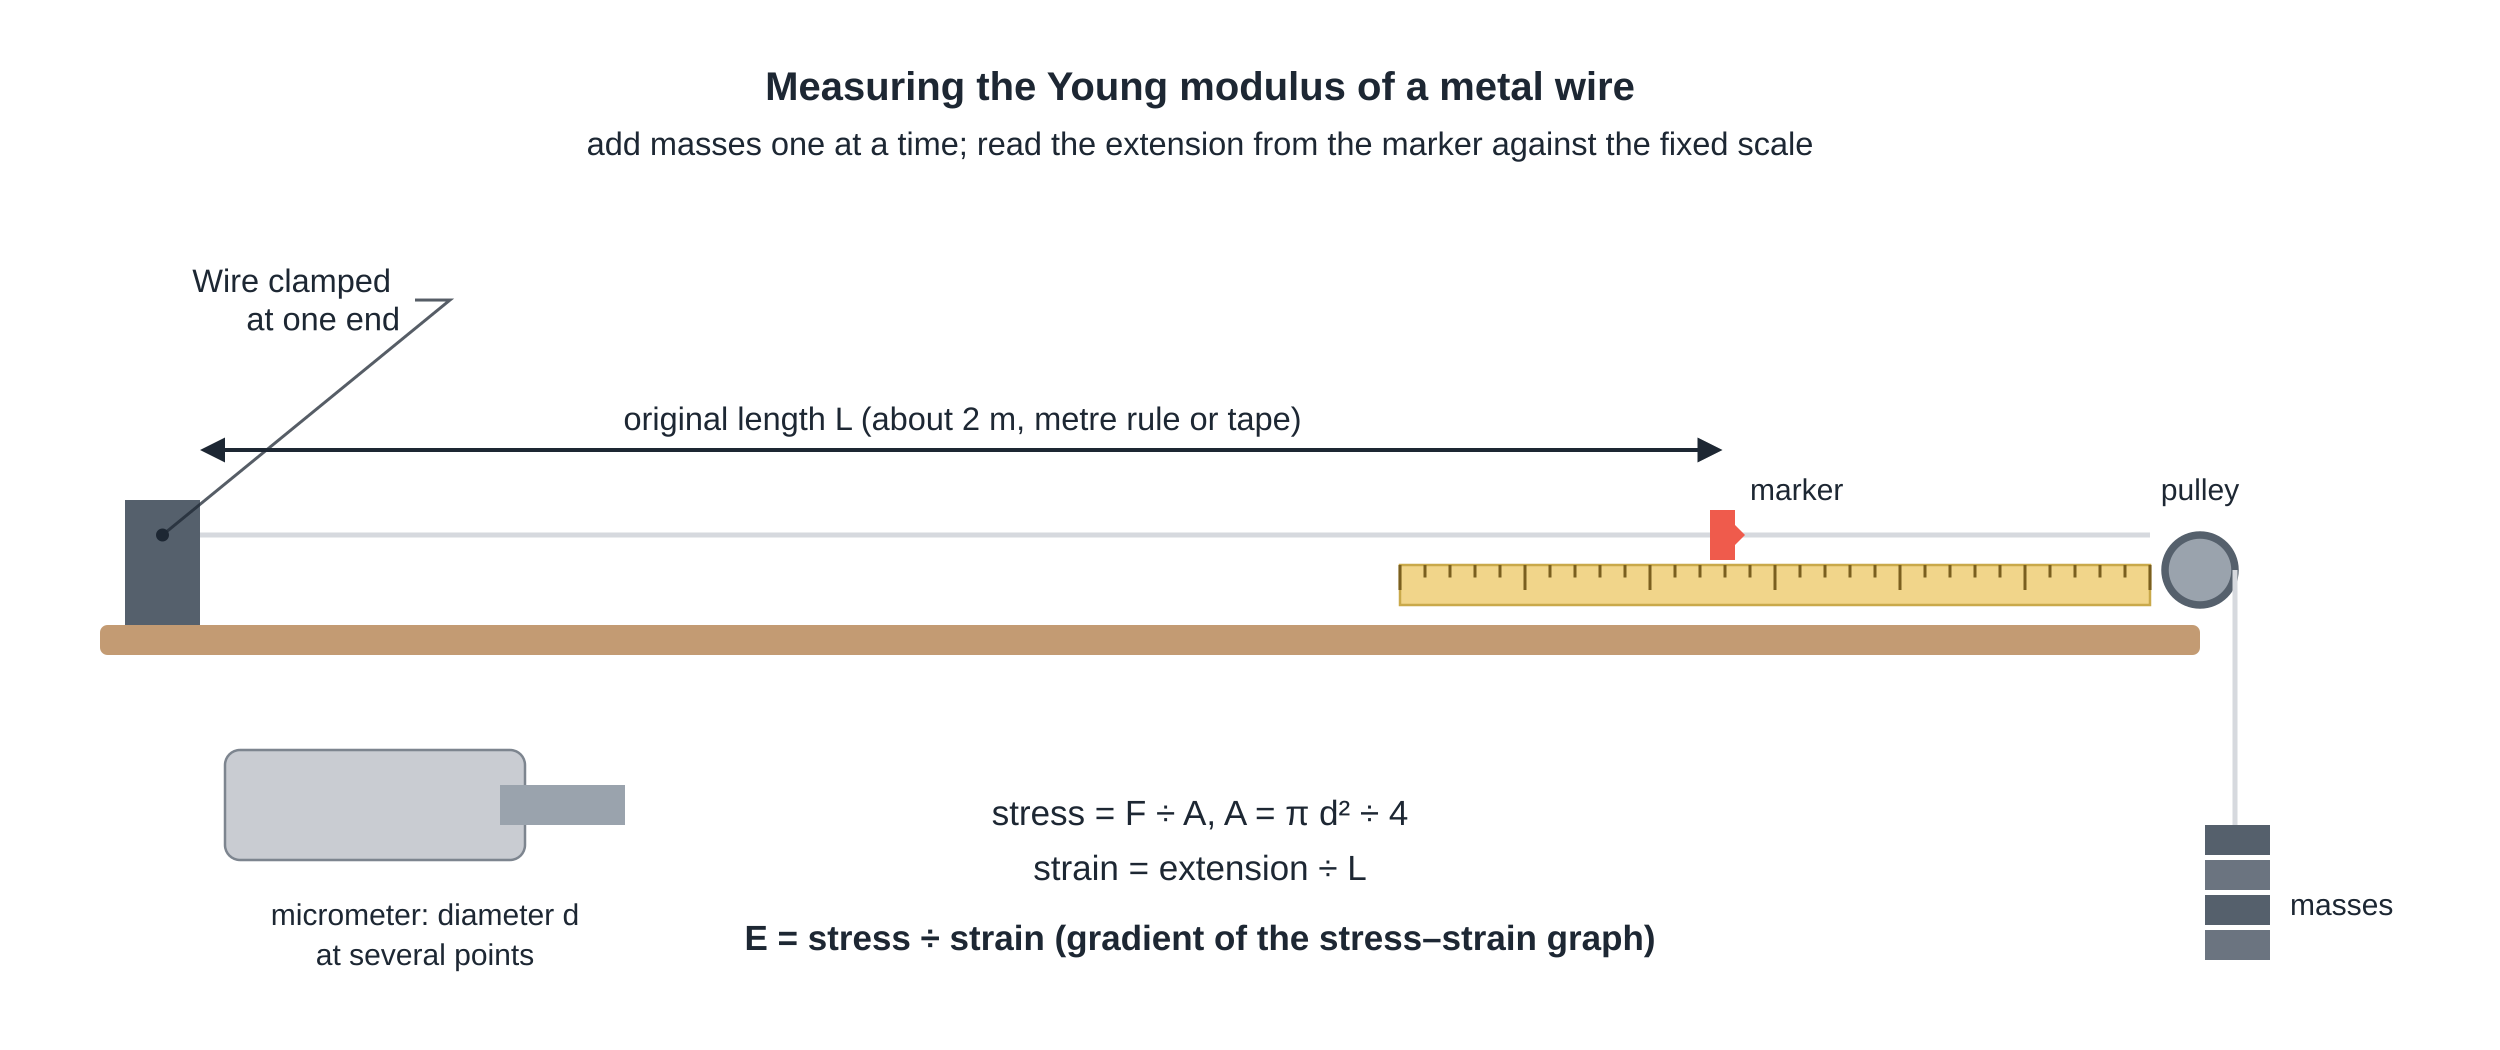
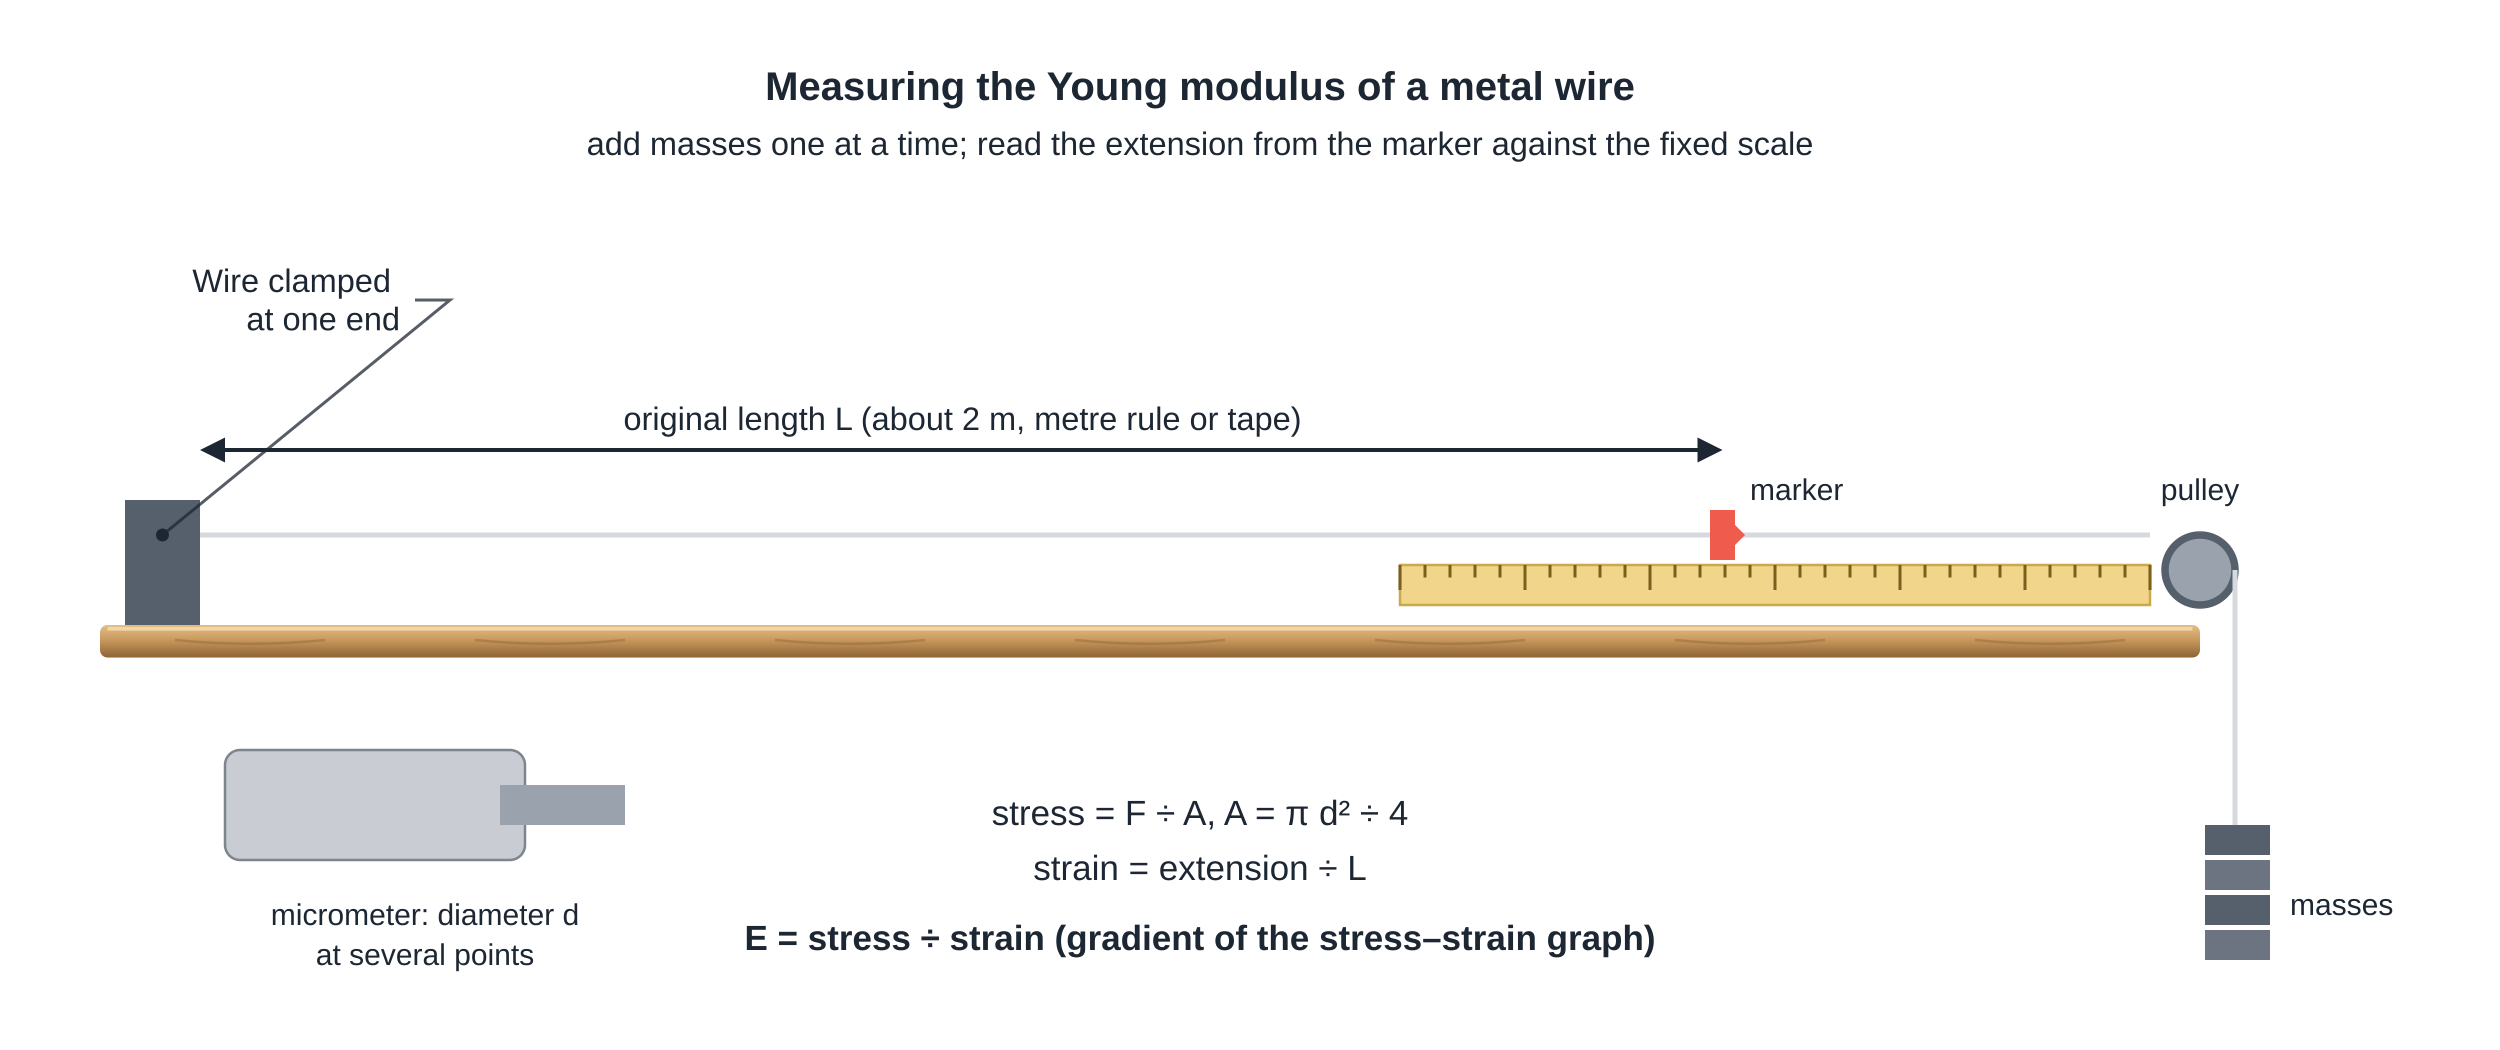
<svg xmlns="http://www.w3.org/2000/svg" viewBox="0 0 1000 420" role="img" aria-label="Young modulus practical: long wire over a pulley with a marker and a fixed scale" width="1000" height="420" font-family="Arial, Helvetica, sans-serif" color="#1d2733">
  <rect x="0" y="0" width="1000" height="420" fill="#ffffff" />
-   <defs />
-   <rect x="40" y="250" width="840" height="12" rx="3" fill="#b98a5a" opacity=".85" />
+   <defs>
+     <linearGradient id="sgL1wood" x1="0" x2="0" y1="0" y2="1">
+       <stop offset="0" stop-color="#e2bd86" />
+       <stop offset=".45" stop-color="#c99a5e" />
+       <stop offset="1" stop-color="#8e6334" />
+     </linearGradient>
+   </defs>
+   <rect x="40" y="250" width="840" height="13" rx="3" fill="url(#sgL1wood)" />
+   <path d="M43 251.5H877" stroke="#f6deb0" stroke-width="1.5" opacity=".8" />
+   <path d="M70 256q30 3 60 0" stroke="#8e6334" stroke-width="1" fill="none" opacity=".45" />
+   <path d="M190 256q30 3 60 0" stroke="#8e6334" stroke-width="1" fill="none" opacity=".45" />
+   <path d="M310 256q30 3 60 0" stroke="#8e6334" stroke-width="1" fill="none" opacity=".45" />
+   <path d="M430 256q30 3 60 0" stroke="#8e6334" stroke-width="1" fill="none" opacity=".45" />
+   <path d="M550 256q30 3 60 0" stroke="#8e6334" stroke-width="1" fill="none" opacity=".45" />
+   <path d="M670 256q30 3 60 0" stroke="#8e6334" stroke-width="1" fill="none" opacity=".45" />
+   <path d="M790 256q30 3 60 0" stroke="#8e6334" stroke-width="1" fill="none" opacity=".45" />
  <rect x="50" y="200" width="30" height="50" fill="#55606c" />
  <path d="M80 214H860" stroke="#d6d9de" stroke-width="2" />
  <rect x="560" y="226" width="300" height="16" fill="#f1d58a" stroke="#c9a94a" />
  <path d="M560 226v10" stroke="#7a5f1f" stroke-width="1.2" />
  <path d="M570 226v5" stroke="#7a5f1f" stroke-width="1.2" />
  <path d="M580 226v5" stroke="#7a5f1f" stroke-width="1.2" />
  <path d="M590 226v5" stroke="#7a5f1f" stroke-width="1.2" />
  <path d="M600 226v5" stroke="#7a5f1f" stroke-width="1.2" />
  <path d="M610 226v10" stroke="#7a5f1f" stroke-width="1.2" />
  <path d="M620 226v5" stroke="#7a5f1f" stroke-width="1.2" />
  <path d="M630 226v5" stroke="#7a5f1f" stroke-width="1.2" />
  <path d="M640 226v5" stroke="#7a5f1f" stroke-width="1.2" />
  <path d="M650 226v5" stroke="#7a5f1f" stroke-width="1.2" />
  <path d="M660 226v10" stroke="#7a5f1f" stroke-width="1.2" />
  <path d="M670 226v5" stroke="#7a5f1f" stroke-width="1.2" />
  <path d="M680 226v5" stroke="#7a5f1f" stroke-width="1.2" />
  <path d="M690 226v5" stroke="#7a5f1f" stroke-width="1.2" />
  <path d="M700 226v5" stroke="#7a5f1f" stroke-width="1.2" />
  <path d="M710 226v10" stroke="#7a5f1f" stroke-width="1.2" />
  <path d="M720 226v5" stroke="#7a5f1f" stroke-width="1.2" />
  <path d="M730 226v5" stroke="#7a5f1f" stroke-width="1.2" />
  <path d="M740 226v5" stroke="#7a5f1f" stroke-width="1.2" />
  <path d="M750 226v5" stroke="#7a5f1f" stroke-width="1.2" />
  <path d="M760 226v10" stroke="#7a5f1f" stroke-width="1.2" />
  <path d="M770 226v5" stroke="#7a5f1f" stroke-width="1.2" />
  <path d="M780 226v5" stroke="#7a5f1f" stroke-width="1.2" />
  <path d="M790 226v5" stroke="#7a5f1f" stroke-width="1.2" />
  <path d="M800 226v5" stroke="#7a5f1f" stroke-width="1.2" />
  <path d="M810 226v10" stroke="#7a5f1f" stroke-width="1.2" />
  <path d="M820 226v5" stroke="#7a5f1f" stroke-width="1.2" />
  <path d="M830 226v5" stroke="#7a5f1f" stroke-width="1.2" />
  <path d="M840 226v5" stroke="#7a5f1f" stroke-width="1.2" />
  <path d="M850 226v5" stroke="#7a5f1f" stroke-width="1.2" />
  <path d="M860 226v10" stroke="#7a5f1f" stroke-width="1.2" />
  <path d="M690 206l8 8-8 8" fill="#ef5b4c" />
  <rect x="684" y="204" width="10" height="20" fill="#ef5b4c" />
  <circle cx="880" cy="228" r="14" fill="#9aa3ad" stroke="#55606c" stroke-width="3" />
  <path d="M894 228V330" stroke="#d6d9de" stroke-width="2" />
  <rect x="882" y="330" width="26" height="12" fill="#55606c" />
  <rect x="882" y="344" width="26" height="12" fill="#6b7480" />
  <rect x="882" y="358" width="26" height="12" fill="#55606c" />
  <rect x="882" y="372" width="26" height="12" fill="#6b7480" />
  <path d="M384.5 180.0L679.0 180.0" stroke="#1d2733" stroke-width="1.6" fill="none" stroke-linecap="round" />
  <path d="M689.0 180.0L679.0 185.0L679.0 175.0Z" fill="#1d2733" />
  <path d="M384.5 180.0L90.0 180.0" stroke="#1d2733" stroke-width="1.6" fill="none" stroke-linecap="round" />
  <path d="M80.0 180.0L90.0 175.0L90.0 185.0Z" fill="#1d2733" />
  <text x="385.0" y="172.0" font-size="13" text-anchor="middle" class="sf-lab" fill="#1d2733">original length L (about 2 m, metre rule or tape)</text>
  <text x="480.0" y="40.0" font-size="16" text-anchor="middle" class="sf-lab" fill="#1d2733" font-weight="700">Measuring the Young modulus of a metal wire</text>
  <text x="480.0" y="62.0" font-size="13" text-anchor="middle" class="sf-lab" fill="#1d2733">add masses one at a time; read the extension from the marker against the fixed scale</text>
  <rect x="90" y="300" width="120" height="44" rx="6" fill="#c9ccd2" stroke="#7d858f" />
  <rect x="200" y="314" width="50" height="16" fill="#9aa3ad" />
  <text x="170.0" y="370.0" font-size="12" text-anchor="middle" class="sf-lab" fill="#1d2733">micrometer: diameter d</text>
  <text x="170.0" y="386.0" font-size="12" text-anchor="middle" class="sf-lab" fill="#1d2733">at several points</text>
  <text x="480.0" y="330.0" font-size="14" text-anchor="middle" class="sf-lab" fill="#1d2733">stress = F ÷ A,  A = π d² ÷ 4</text>
  <text x="480.0" y="352.0" font-size="14" text-anchor="middle" class="sf-lab" fill="#1d2733">strain = extension ÷ L</text>
  <text x="480.0" y="380.0" font-size="14" text-anchor="middle" class="sf-lab" fill="#1d2733" font-weight="700">E = stress ÷ strain  (gradient of the stress–strain graph)</text>
  <text x="700.0" y="200.0" font-size="12" text-anchor="start" class="sf-lab" fill="#1d2733">marker</text>
  <text x="880.0" y="200.0" font-size="12" text-anchor="middle" class="sf-lab" fill="#1d2733">pulley</text>
  <text x="916.0" y="366.0" font-size="12" text-anchor="start" class="sf-lab" fill="#1d2733">masses</text>
  <path d="M166.0 120.0L180.0 120.0L65.0 214.0" fill="none" stroke="#1d2733" stroke-width="1.2" opacity=".75" />
  <circle cx="65.0" cy="214.0" r="2.6" fill="#1d2733" />
  <g>
    <text x="160.0" y="116.8" text-anchor="end" class="sf-lab" fill="#1d2733" font-size="13">
      <tspan x="160.0" dy="0">Wire clamped</tspan>
      <tspan x="160.0" dy="15.3">at one end</tspan>
    </text>
  </g>
</svg>
